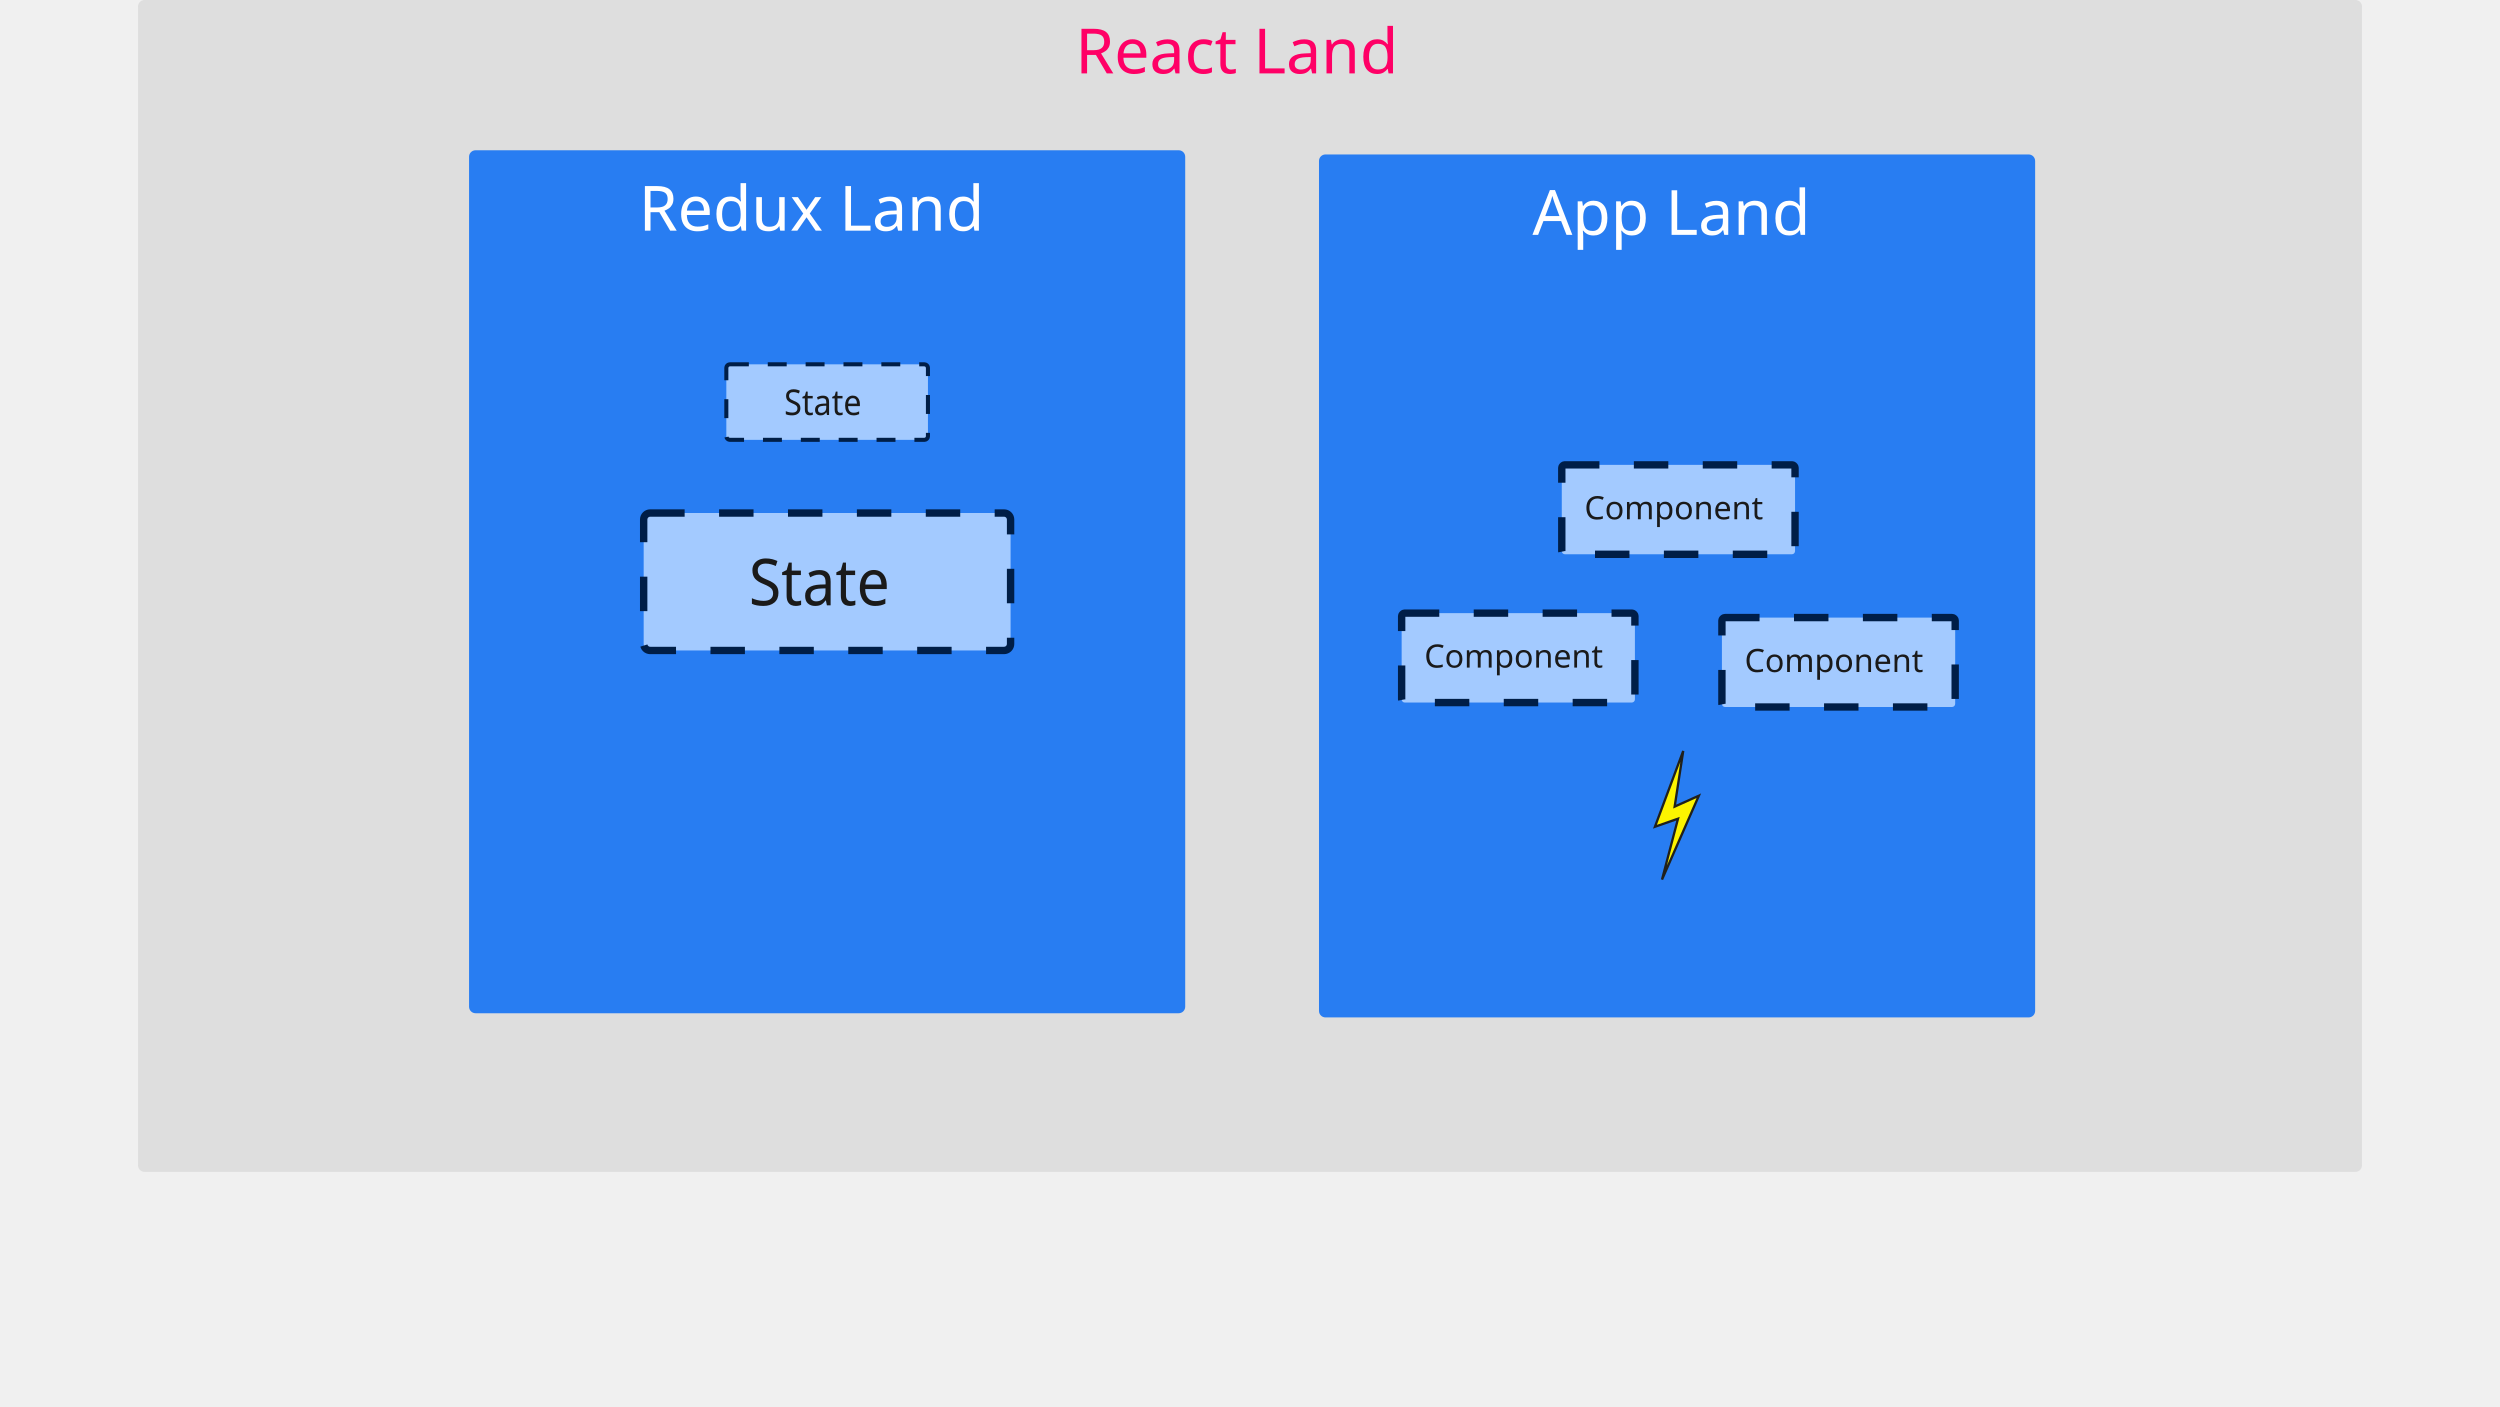
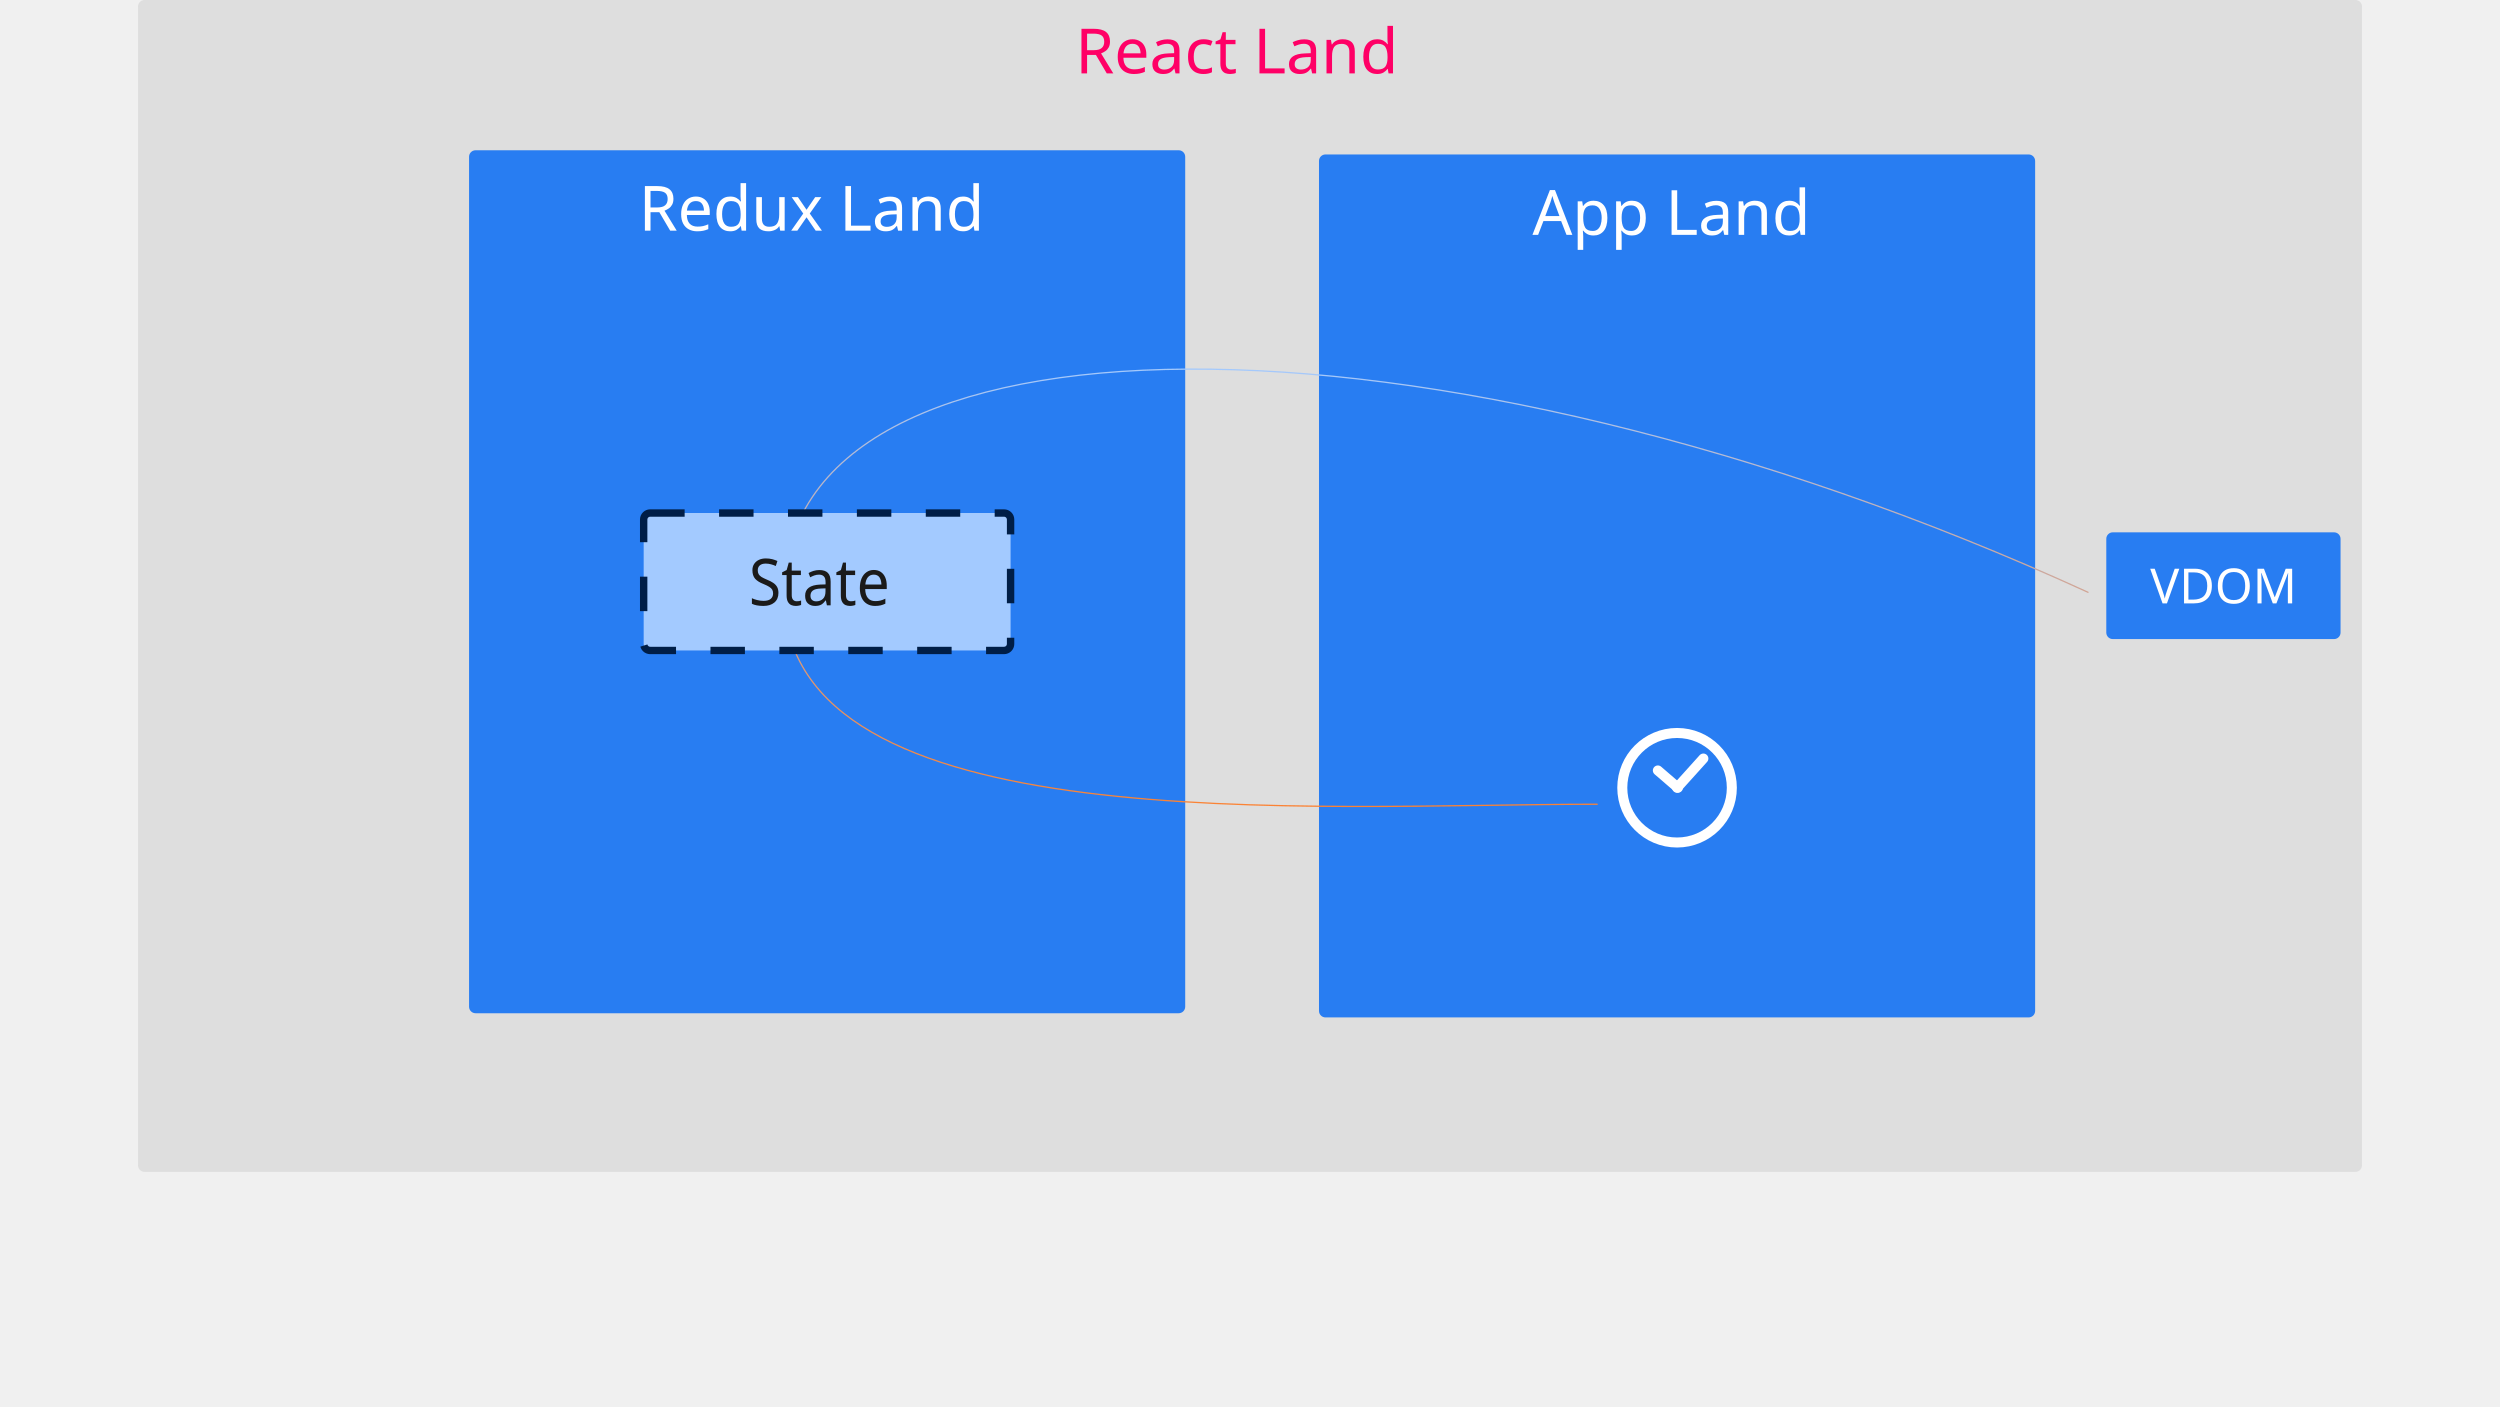
- <svg xmlns="http://www.w3.org/2000/svg" xmlns:xlink="http://www.w3.org/1999/xlink" width="1920" height="1080" viewBox="0 0 508 285.75" id="svg8">
+ <svg xmlns="http://www.w3.org/2000/svg" xmlns:xlink="http://www.w3.org/1999/xlink" width="1920" height="1080" viewBox="0 0 508 285.75" id="svg8" version="1.1">
+   <defs id="defs5176">
+     <linearGradient id="linearGradient6935">
+       <stop style="stop-color:#ff7f2a;stop-opacity:1" offset="0" id="stop6931" />
+       <stop style="stop-color:#a3caff;stop-opacity:1" offset="1" id="stop6933" />
+     </linearGradient>
+     <linearGradient xlink:href="#linearGradient6935" id="linearGradient6937" x1="294.039" y1="165.38" x2="293.801" y2="70.759" gradientUnits="userSpaceOnUse" />
+     <linearGradient xlink:href="#linearGradient6935" id="linearGradient6940" gradientUnits="userSpaceOnUse" x1="294.039" y1="165.38" x2="293.801" y2="70.759" gradientTransform="matrix(0.9972077,0,0,0.9972077,-3.104097,2.952936)" />
+   </defs>
  <style id="style4586">.appland{stroke-width:1;fill:#287df2;fill-opacity:1}.fwland{stroke-opacity:1;fill-opacity:1;stroke:none;fill:#dedede}.component{stroke-dasharray:7,7;stroke-dashoffset:0;stroke-width:1.5;stroke-linecap:butt;stroke:#001e47;fill:#a3caff}</style>
-   <g id="layer1" transform="translate(0 -11.25)">
-     <rect id="rect4921" width="451.908" height="238.125" x="28.046" y="11.25" ry="1.323" class="fwland" fill="#dedede" stroke-width="1.323" />
-     <text id="text4925" y="26.165" x="218.52" style="line-height:6.615px" font-weight="400" font-size="10.583" font-family="sans-serif" letter-spacing="0" word-spacing="0" fill="#f06" stroke-width=".265">
-       <tspan y="26.165" x="218.52" id="tspan4923" font-size="12.7">React Land</tspan>
+   <rect style="fill:#dedede;stroke-width:1.323" class="fwland" ry="1.323" y="0" x="28.046" height="238.125" width="451.908" id="rect4921" />
+   <text word-spacing="0" letter-spacing="0" font-size="10.583" font-weight="400" style="font-weight:400;font-size:10.583px;line-height:6.615px;font-family:sans-serif;letter-spacing:0;word-spacing:0;fill:#ff0066;stroke-width:0.265" x="218.52" y="14.915" id="text4925">
+     <tspan style="font-size:12.7px" font-size="12.7" id="tspan4923" x="218.52" y="14.915">React Land</tspan>
+   </text>
+   <rect style="fill:#287df2" class="appland" ry="1.323" y="30.532" x="95.313" height="175.357" width="145.521" id="rect4927" />
+   <rect style="fill:#287df2" id="rect4929" width="145.521" height="175.357" x="268.018" y="31.384" ry="1.323" class="appland" />
+   <text word-spacing="0" letter-spacing="0" font-size="10.583" font-weight="400" style="font-weight:400;font-size:10.583px;line-height:6.615px;font-family:sans-serif;letter-spacing:0;word-spacing:0;fill:#ffffff;stroke-width:0.265" x="129.807" y="46.872" id="text4943">
+     <tspan style="font-size:12.7px" font-size="12.7" id="tspan4941" x="129.807" y="46.872">Redux Land</tspan>
+   </text>
+   <text word-spacing="0" letter-spacing="0" font-size="10.583" font-weight="400" style="font-weight:400;font-size:10.583px;line-height:6.615px;font-family:sans-serif;letter-spacing:0;word-spacing:0;fill:#ffffff;stroke-width:0.265" x="311.391" y="47.724" id="text4947">
+     <tspan style="font-size:12.7px" font-size="12.7" id="tspan4945" x="311.391" y="47.724">App Land</tspan>
+   </text>
+   <g transform="translate(62.97084,-11.25)" id="g7749">
+     <rect style="fill:#287df2;stroke-width:1.323;stroke-linecap:square;stroke-linejoin:round;paint-order:stroke fill markers" class="side-effect" ry="1.323" y="119.419" x="365.026" height="21.693" width="47.604" id="rect5870-6-3" />
+     <text word-spacing="0" letter-spacing="0" font-size="10.583" font-weight="400" style="font-weight:400;font-size:10.583px;line-height:6.615px;font-family:sans-serif;letter-spacing:0;word-spacing:0;fill:#ffffff;stroke-width:1.323;stroke-linecap:square;paint-order:stroke fill markers" x="373.947" y="133.861" id="text5864">
+       <tspan font-size="9.878" id="tspan5862" x="373.947" y="133.861" style="font-size:9.878px;line-height:1.72px;paint-order:stroke fill markers">VDOM</tspan>
    </text>
-     <rect id="rect4927" width="145.521" height="175.357" x="95.313" y="41.782" ry="1.323" class="appland" fill="#287df2" />
-     <g id="g7749" class="hidden output-vdom">
-       <rect id="rect5870-6-3" width="47.604" height="21.693" x="365.026" y="119.419" ry="1.323" class="side-effect" fill="#287df2" stroke-width="1.323" stroke-linecap="square" stroke-linejoin="round" paint-order="stroke fill markers" />
-       <text id="text5864" y="133.861" x="373.947" style="line-height:6.615px" font-weight="400" font-size="10.583" font-family="sans-serif" letter-spacing="0" word-spacing="0" fill="#fff" stroke-width="1.323" stroke-linecap="square" paint-order="stroke fill markers">
-         <tspan style="line-height:1.72px" y="133.861" x="373.947" id="tspan5862" font-size="9.878" paint-order="stroke fill markers">VDOM</tspan>
-       </text>
-     </g>
-     <rect class="appland" ry="1.323" y="42.634" x="268.018" height="175.357" width="145.521" id="rect4929" fill="#287df2" />
-     <use xlink:href="#g7709" id="use7711" transform="translate(47.575 178.294) scale(.54949)" width="100%" height="100%" class="hidden state" />
-     <text id="text4943" y="58.122" x="129.807" style="line-height:6.615px" font-weight="400" font-size="10.583" font-family="sans-serif" letter-spacing="0" word-spacing="0" fill="#fff" stroke-width=".265">
-       <tspan y="58.122" x="129.807" id="tspan4941" font-size="12.7">Redux Land</tspan>
+   </g>
+   <path class="stream" id="path6928" d="m 324.544,163.419 c -57.58,0 -164.889,7.944 -165.248,-42.585 -0.427,-60.221 130.988,-61.831 264.985,-0.482" style="fill:none;fill-opacity:1;fill-rule:nonzero;stroke:url(#linearGradient6940);stroke-width:0.264;stroke-linecap:round;stroke-linejoin:round;stroke-miterlimit:10;stroke-dasharray:none;stroke-dashoffset:0;stroke-opacity:1;paint-order:stroke fill markers" />
+   <g id="g7709" transform="translate(3.8146972e-6,-12.1025)">
+     <rect style="fill:#a3caff;stroke:#001e47;stroke-width:1.5;stroke-dasharray:7, 7" class="component" y="116.35" x="130.795" height="27.926" width="74.557" id="rect7703" ry="1.323" />
+     <text word-spacing="0" letter-spacing="0" font-size="7.344" font-weight="400" transform="scale(0.9531,1.04922)" id="text7707" y="128.764" x="159.664" style="font-weight:400;font-size:7.344px;line-height:4.59px;font-family:sans-serif;letter-spacing:0;word-spacing:0;fill:#1a1a1a;stroke-width:0.403">
+       <tspan style="font-size:12.538px" font-size="12.538" id="tspan7705" y="128.764" x="159.664">State</tspan>
    </text>
-     <text id="text4947" y="58.974" x="311.391" style="line-height:6.615px" font-weight="400" font-size="10.583" font-family="sans-serif" letter-spacing="0" word-spacing="0" fill="#fff" stroke-width=".265">
-       <tspan y="58.974" x="311.391" id="tspan4945" font-size="12.7">App Land</tspan>
-     </text>
-     <path d="M342.03 163.843l-5.746 15.404 4.688-1.638-3.252 12.372 7.487-17.043-4.916 2.213z" class="event hidden" id="path4981" fill="#fdf400" fill-rule="evenodd" stroke="#20201c" stroke-width=".475" />
-     <g id="g7699" transform="translate(51.22 -285.624)">
-       <rect class="component" y="116.35" x="130.795" height="27.926" width="74.557" id="rect4989" ry="1.323" fill="#a3caff" stroke="#001e47" stroke-width="1.5" stroke-dasharray="7,7" />
-       <text transform="scale(.9531 1.04922)" id="text4997" y="128.764" x="159.664" style="line-height:4.59px" font-weight="400" font-size="7.344" font-family="sans-serif" letter-spacing="0" word-spacing="0" fill="#1a1a1a" stroke-width=".403">
-         <tspan id="tspan4995" y="128.764" x="159.664" font-size="12.538">State</tspan>
-       </text>
-     </g>
-     <g id="g7676">
-       <rect ry=".648" y="-169.581" x="72.705" height="18.17" width="47.4" id="rect7667" class="component" fill="#a3caff" stroke="#001e47" stroke-width="1.5" stroke-dasharray="7,7" />
-       <text id="text7671" y="-158.521" x="77.305" style="line-height:4.088px" font-weight="400" font-size="6.541" font-family="sans-serif" letter-spacing="0" word-spacing="0" fill="#1a1a1a" stroke-width=".164">
-         <tspan y="-158.521" x="77.305" id="tspan7669">Component</tspan>
-       </text>
-     </g>
-     <g id="g7725" transform="translate(0 13.771)">
-       <use height="100%" width="100%" transform="translate(244.648 261.52)" id="use7678" xlink:href="#g7676" />
-       <g transform="translate(212.109 291.65)" id="g7686">
-         <rect ry=".648" y="-169.581" x="72.705" height="18.17" width="47.4" id="rect7680" class="component" fill="#a3caff" stroke="#001e47" stroke-width="1.5" stroke-dasharray="7,7" />
-         <text id="text7684" y="-158.521" x="77.305" style="line-height:4.088px" font-weight="400" font-size="6.541" font-family="sans-serif" letter-spacing="0" word-spacing="0" fill="#1a1a1a" stroke-width=".164">
-           <tspan y="-158.521" x="77.305" id="tspan7682">Component</tspan>
-         </text>
-       </g>
-       <g transform="translate(277.188 292.554)" id="g7694">
-         <rect ry=".648" y="-169.581" x="72.705" height="18.17" width="47.4" id="rect7688" class="component" fill="#a3caff" stroke="#001e47" stroke-width="1.5" stroke-dasharray="7,7" />
-         <text id="text7692" y="-158.521" x="77.305" style="line-height:4.088px" font-weight="400" font-size="6.541" font-family="sans-serif" letter-spacing="0" word-spacing="0" fill="#1a1a1a" stroke-width=".164">
-           <tspan y="-158.521" x="77.305" id="tspan7690">Component</tspan>
-         </text>
-       </g>
-     </g>
-     <use xlink:href="#g7699" id="use7701" transform="translate(-51.22 284.772)" width="100%" height="100%" />
-     <g transform="translate(51.22 -285.624)" id="g7709">
-       <rect ry="1.323" id="rect7703" width="74.557" height="27.926" x="130.795" y="116.35" class="component" fill="#a3caff" stroke="#001e47" stroke-width="1.5" stroke-dasharray="7,7" />
-       <text style="line-height:4.59px" x="159.664" y="128.764" id="text7707" transform="scale(.9531 1.04922)" font-weight="400" font-size="7.344" font-family="sans-serif" letter-spacing="0" word-spacing="0" fill="#1a1a1a" stroke-width=".403">
-         <tspan x="159.664" y="128.764" id="tspan7705" font-size="12.538">State</tspan>
-       </text>
-     </g>
  </g>
-   <style id="style4585" />
+   <circle id="circle4499" cx="340.779" cy="160.069" r="11.129" style="fill:none;stroke:#ffffff;stroke-width:2.036;stroke-linecap:round;stroke-opacity:1;paint-order:stroke fill markers" />
+   <path id="path4501" d="m 340.779,160.069 5.345,-5.932" class="time-min" style="fill:none;stroke:#ffffff;stroke-width:2.036;stroke-linecap:round;stroke-opacity:1" />
+   <path id="path4503" d="m 340.95,160.069 -4.074,-3.511" class="time-hour" style="fill:none;stroke:#ffffff;stroke-width:2.036;stroke-linecap:round;stroke-opacity:1" />
</svg>
